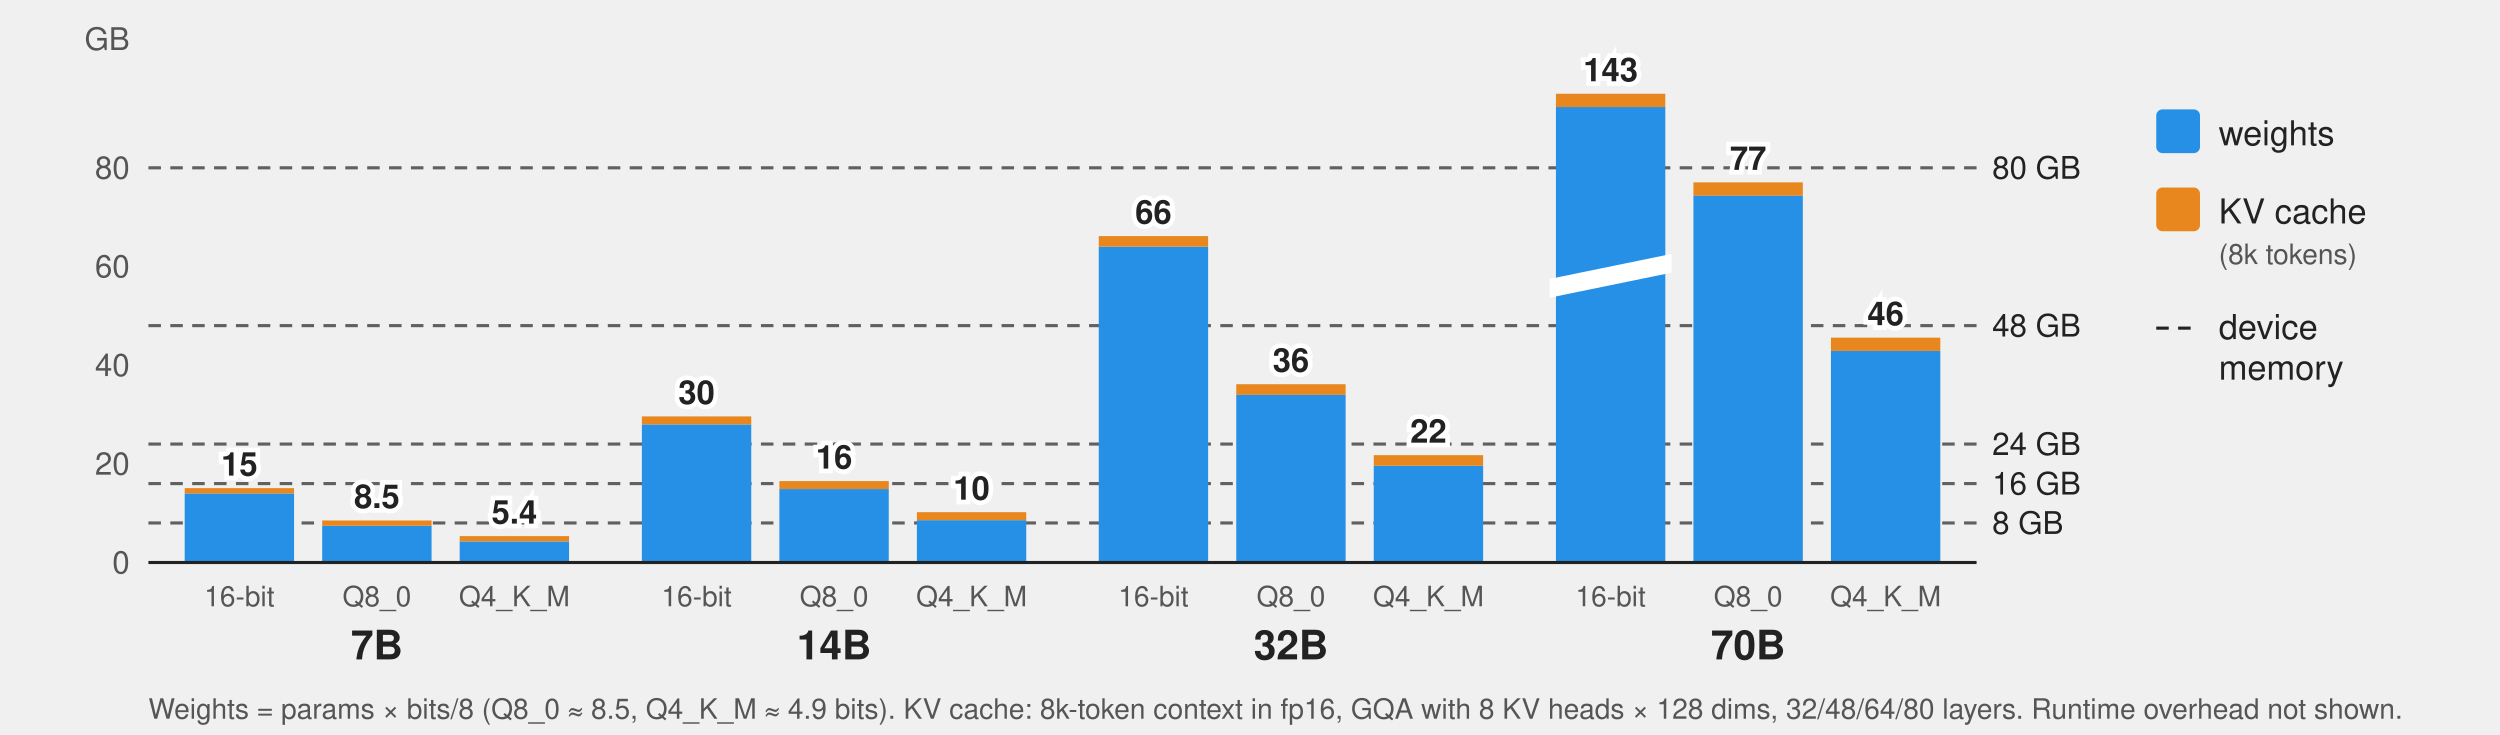
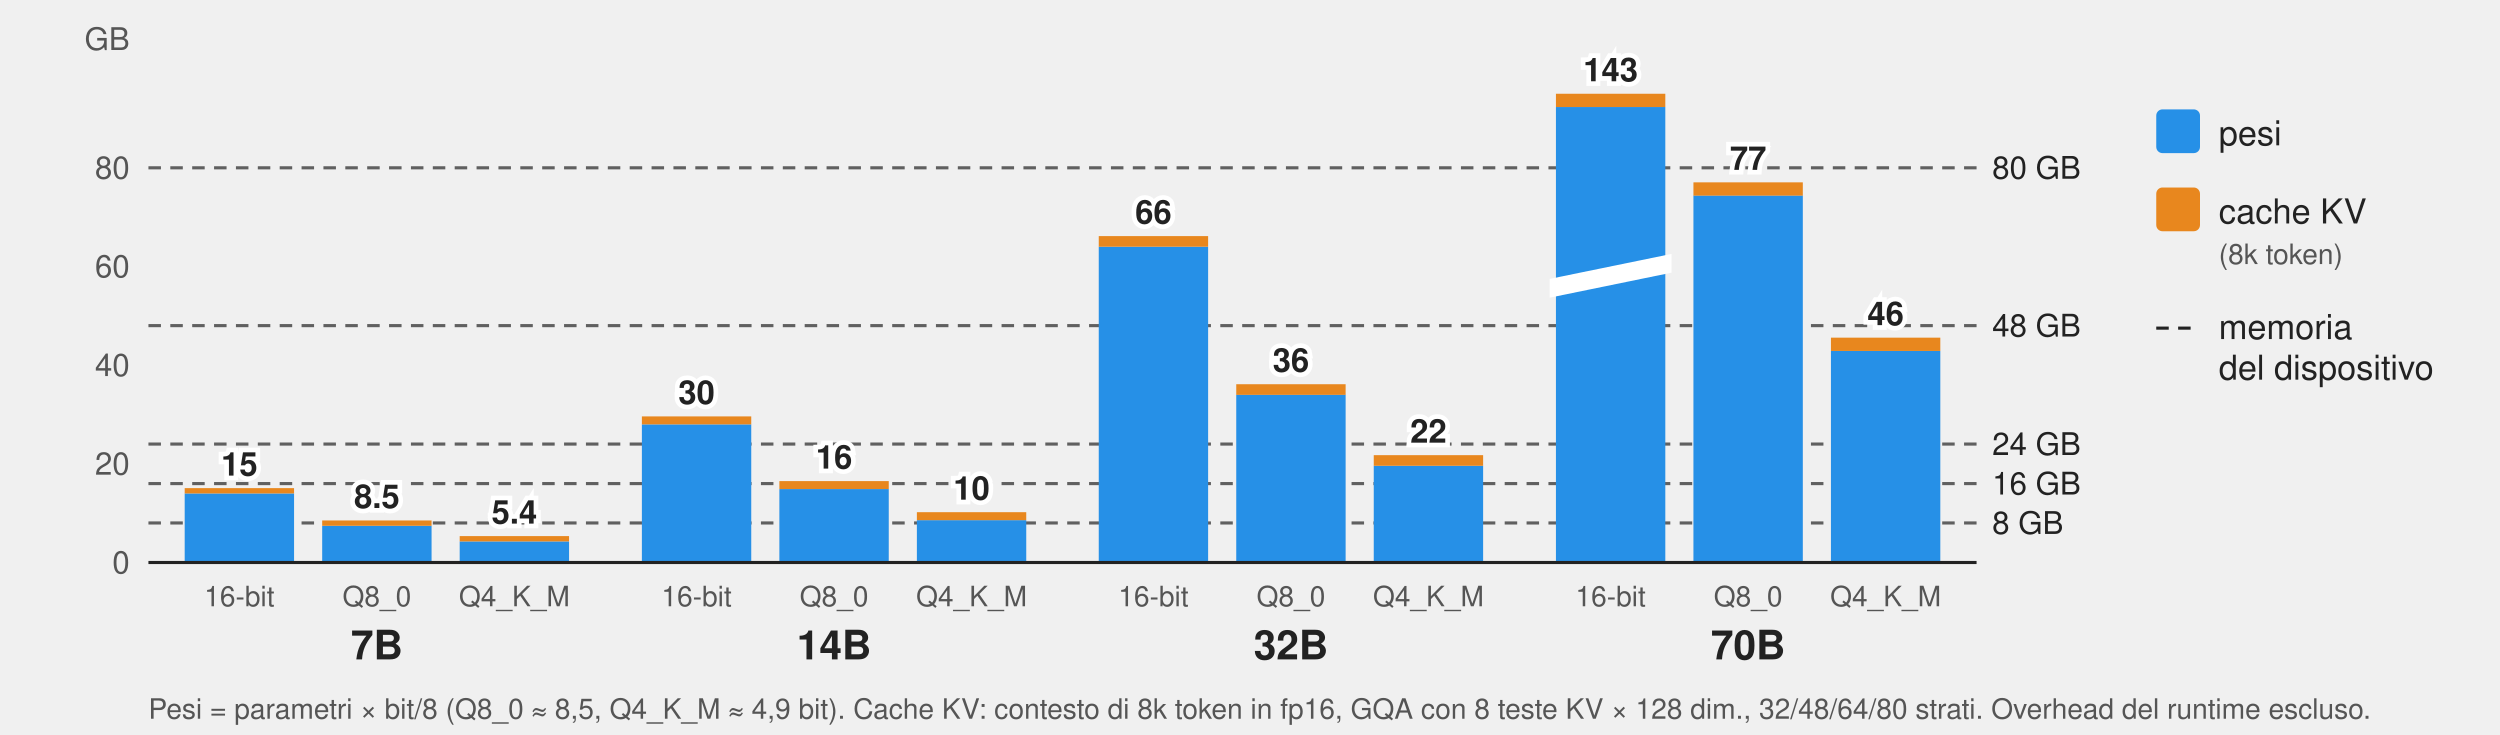
<svg xmlns="http://www.w3.org/2000/svg" viewBox="0 0 1600 470" width="1600" height="470" font-family="'Signika Negative', 'Helvetica Neue', Helvetica, Arial, sans-serif">
  <text x="83" y="367.0" font-size="20" fill="#555555" text-anchor="end">0</text>
  <text x="83" y="303.8" font-size="20" fill="#555555" text-anchor="end">20</text>
  <text x="83" y="240.7" font-size="20" fill="#555555" text-anchor="end">40</text>
  <text x="83" y="177.5" font-size="20" fill="#555555" text-anchor="end">60</text>
  <text x="83" y="114.4" font-size="20" fill="#555555" text-anchor="end">80</text>
  <text x="83" y="32" font-size="20" fill="#555555" text-anchor="end">GB</text>
  <line x1="95" y1="334.7" x2="1265" y2="334.7" stroke="#222222" stroke-width="2" stroke-dasharray="8 6" opacity="0.7" />
  <text x="1275" y="341.7" font-size="20" fill="#222222">8 GB</text>
  <line x1="95" y1="309.5" x2="1265" y2="309.5" stroke="#222222" stroke-width="2" stroke-dasharray="8 6" opacity="0.7" />
  <text x="1275" y="316.5" font-size="20" fill="#222222">16 GB</text>
  <line x1="95" y1="284.2" x2="1265" y2="284.2" stroke="#222222" stroke-width="2" stroke-dasharray="8 6" opacity="0.7" />
  <text x="1275" y="291.2" font-size="20" fill="#222222">24 GB</text>
  <line x1="95" y1="208.4" x2="1265" y2="208.4" stroke="#222222" stroke-width="2" stroke-dasharray="8 6" opacity="0.7" />
  <text x="1275" y="215.4" font-size="20" fill="#222222">48 GB</text>
  <line x1="95" y1="107.4" x2="1265" y2="107.4" stroke="#222222" stroke-width="2" stroke-dasharray="8 6" opacity="0.7" />
  <text x="1275" y="114.4" font-size="20" fill="#222222">80 GB</text>
  <rect x="118.2" y="315.8" width="70" height="44.2" fill="#2690e7" />
  <rect x="118.2" y="312.4" width="70" height="3.4" fill="#e8871e" />
  <text x="153.2" y="304.4" font-size="21" font-weight="bold" fill="#222222" stroke="#ffffff" stroke-width="6" paint-order="stroke" text-anchor="middle">15</text>
  <text x="153.2" y="388" font-size="18" fill="#555555" text-anchor="middle">16-bit</text>
  <rect x="206.2" y="336.5" width="70" height="23.5" fill="#2690e7" />
  <rect x="206.2" y="333.1" width="70" height="3.4" fill="#e8871e" />
  <text x="241.2" y="325.1" font-size="21" font-weight="bold" fill="#222222" stroke="#ffffff" stroke-width="6" paint-order="stroke" text-anchor="middle">8.5</text>
  <text x="241.2" y="388" font-size="18" fill="#555555" text-anchor="middle">Q8_0</text>
  <rect x="294.2" y="346.5" width="70" height="13.5" fill="#2690e7" />
  <rect x="294.2" y="343.1" width="70" height="3.4" fill="#e8871e" />
  <text x="329.2" y="335.1" font-size="21" font-weight="bold" fill="#222222" stroke="#ffffff" stroke-width="6" paint-order="stroke" text-anchor="middle">5.4</text>
  <text x="329.2" y="388" font-size="18" fill="#555555" text-anchor="middle">Q4_K_M</text>
  <text x="241.2" y="422" font-size="26" font-weight="bold" fill="#222222" text-anchor="middle">7B</text>
  <rect x="410.8" y="271.6" width="70" height="88.4" fill="#2690e7" />
  <rect x="410.8" y="266.5" width="70" height="5.1" fill="#e8871e" />
  <text x="445.8" y="258.5" font-size="21" font-weight="bold" fill="#222222" stroke="#ffffff" stroke-width="6" paint-order="stroke" text-anchor="middle">30</text>
  <text x="445.8" y="388" font-size="18" fill="#555555" text-anchor="middle">16-bit</text>
  <rect x="498.8" y="313.0" width="70" height="47.0" fill="#2690e7" />
  <rect x="498.8" y="307.9" width="70" height="5.1" fill="#e8871e" />
  <text x="533.8" y="299.9" font-size="21" font-weight="bold" fill="#222222" stroke="#ffffff" stroke-width="6" paint-order="stroke" text-anchor="middle">16</text>
  <text x="533.8" y="388" font-size="18" fill="#555555" text-anchor="middle">Q8_0</text>
  <rect x="586.8" y="332.9" width="70" height="27.1" fill="#2690e7" />
  <rect x="586.8" y="327.8" width="70" height="5.1" fill="#e8871e" />
  <text x="621.8" y="319.8" font-size="21" font-weight="bold" fill="#222222" stroke="#ffffff" stroke-width="6" paint-order="stroke" text-anchor="middle">10</text>
  <text x="621.8" y="388" font-size="18" fill="#555555" text-anchor="middle">Q4_K_M</text>
  <text x="533.8" y="422" font-size="26" font-weight="bold" fill="#222222" text-anchor="middle">14B</text>
  <rect x="703.2" y="157.9" width="70" height="202.1" fill="#2690e7" />
  <rect x="703.2" y="151.1" width="70" height="6.8" fill="#e8871e" />
  <text x="738.2" y="143.1" font-size="21" font-weight="bold" fill="#222222" stroke="#ffffff" stroke-width="6" paint-order="stroke" text-anchor="middle">66</text>
  <text x="738.2" y="388" font-size="18" fill="#555555" text-anchor="middle">16-bit</text>
  <rect x="791.2" y="252.6" width="70" height="107.4" fill="#2690e7" />
  <rect x="791.2" y="245.9" width="70" height="6.8" fill="#e8871e" />
  <text x="826.2" y="237.9" font-size="21" font-weight="bold" fill="#222222" stroke="#ffffff" stroke-width="6" paint-order="stroke" text-anchor="middle">36</text>
  <text x="826.2" y="388" font-size="18" fill="#555555" text-anchor="middle">Q8_0</text>
  <rect x="879.2" y="298.1" width="70" height="61.9" fill="#2690e7" />
  <rect x="879.2" y="291.3" width="70" height="6.8" fill="#e8871e" />
  <text x="914.2" y="283.3" font-size="21" font-weight="bold" fill="#222222" stroke="#ffffff" stroke-width="6" paint-order="stroke" text-anchor="middle">22</text>
  <text x="914.2" y="388" font-size="18" fill="#555555" text-anchor="middle">Q4_K_M</text>
  <text x="826.2" y="422" font-size="26" font-weight="bold" fill="#222222" text-anchor="middle">32B</text>
  <rect x="995.8" y="68.5" width="70" height="291.5" fill="#2690e7" />
  <rect x="995.8" y="60.0" width="70" height="8.5" fill="#e8871e" />
  <path d="M991.8,178.5 L1069.8,162.5 L1069.8,174.5 L991.8,190.5 Z" fill="#ffffff" />
  <text x="1030.8" y="52.0" font-size="21" font-weight="bold" fill="#222222" stroke="#ffffff" stroke-width="6" paint-order="stroke" text-anchor="middle">143</text>
  <text x="1030.8" y="388" font-size="18" fill="#555555" text-anchor="middle">16-bit</text>
  <rect x="1083.8" y="125.1" width="70" height="234.9" fill="#2690e7" />
  <rect x="1083.8" y="116.7" width="70" height="8.5" fill="#e8871e" />
  <text x="1118.8" y="108.7" font-size="21" font-weight="bold" fill="#222222" stroke="#ffffff" stroke-width="6" paint-order="stroke" text-anchor="middle">77</text>
  <text x="1118.8" y="388" font-size="18" fill="#555555" text-anchor="middle">Q8_0</text>
  <rect x="1171.8" y="224.6" width="70" height="135.4" fill="#2690e7" />
  <rect x="1171.8" y="216.1" width="70" height="8.5" fill="#e8871e" />
  <text x="1206.8" y="208.1" font-size="21" font-weight="bold" fill="#222222" stroke="#ffffff" stroke-width="6" paint-order="stroke" text-anchor="middle">46</text>
  <text x="1206.8" y="388" font-size="18" fill="#555555" text-anchor="middle">Q4_K_M</text>
  <text x="1118.8" y="422" font-size="26" font-weight="bold" fill="#222222" text-anchor="middle">70B</text>
  <line x1="95" y1="360" x2="1265" y2="360" stroke="#222222" stroke-width="2" />
  <rect x="1380" y="70" width="28" height="28" rx="4" fill="#2690e7" />
-   <text x="1420" y="93" font-size="22" fill="#222222">weights</text>
+   <text x="1420" y="93" font-size="22" fill="#222222">pesi</text>
  <rect x="1380" y="120" width="28" height="28" rx="4" fill="#e8871e" />
-   <text x="1420" y="143" font-size="22" fill="#222222">KV cache</text>
-   <text x="1420" y="169" font-size="18" fill="#555555">(8k tokens)</text>
+   <text x="1420" y="143" font-size="22" fill="#222222">cache KV</text>
+   <text x="1420" y="169" font-size="18" fill="#555555">(8k token)</text>
  <line x1="1380" y1="210" x2="1408" y2="210" stroke="#222222" stroke-width="2" stroke-dasharray="8 6" />
-   <text x="1420" y="217" font-size="22" fill="#222222">device</text>
-   <text x="1420" y="243" font-size="22" fill="#222222">memory</text>
-   <text x="95" y="460" font-size="18" fill="#555555">Weights = params × bits/8 (Q8_0 ≈ 8.5, Q4_K_M ≈ 4.9 bits). KV cache: 8k-token context in fp16, GQA with 8 KV heads × 128 dims, 32/48/64/80 layers. Runtime overhead not shown.</text>
+   <text x="1420" y="217" font-size="22" fill="#222222">memoria</text>
+   <text x="1420" y="243" font-size="22" fill="#222222">del dispositivo</text>
+   <text x="95" y="460" font-size="18" fill="#555555">Pesi = parametri × bit/8 (Q8_0 ≈ 8,5, Q4_K_M ≈ 4,9 bit). Cache KV: contesto di 8k token in fp16, GQA con 8 teste KV × 128 dim., 32/48/64/80 strati. Overhead del runtime escluso.</text>
</svg>
